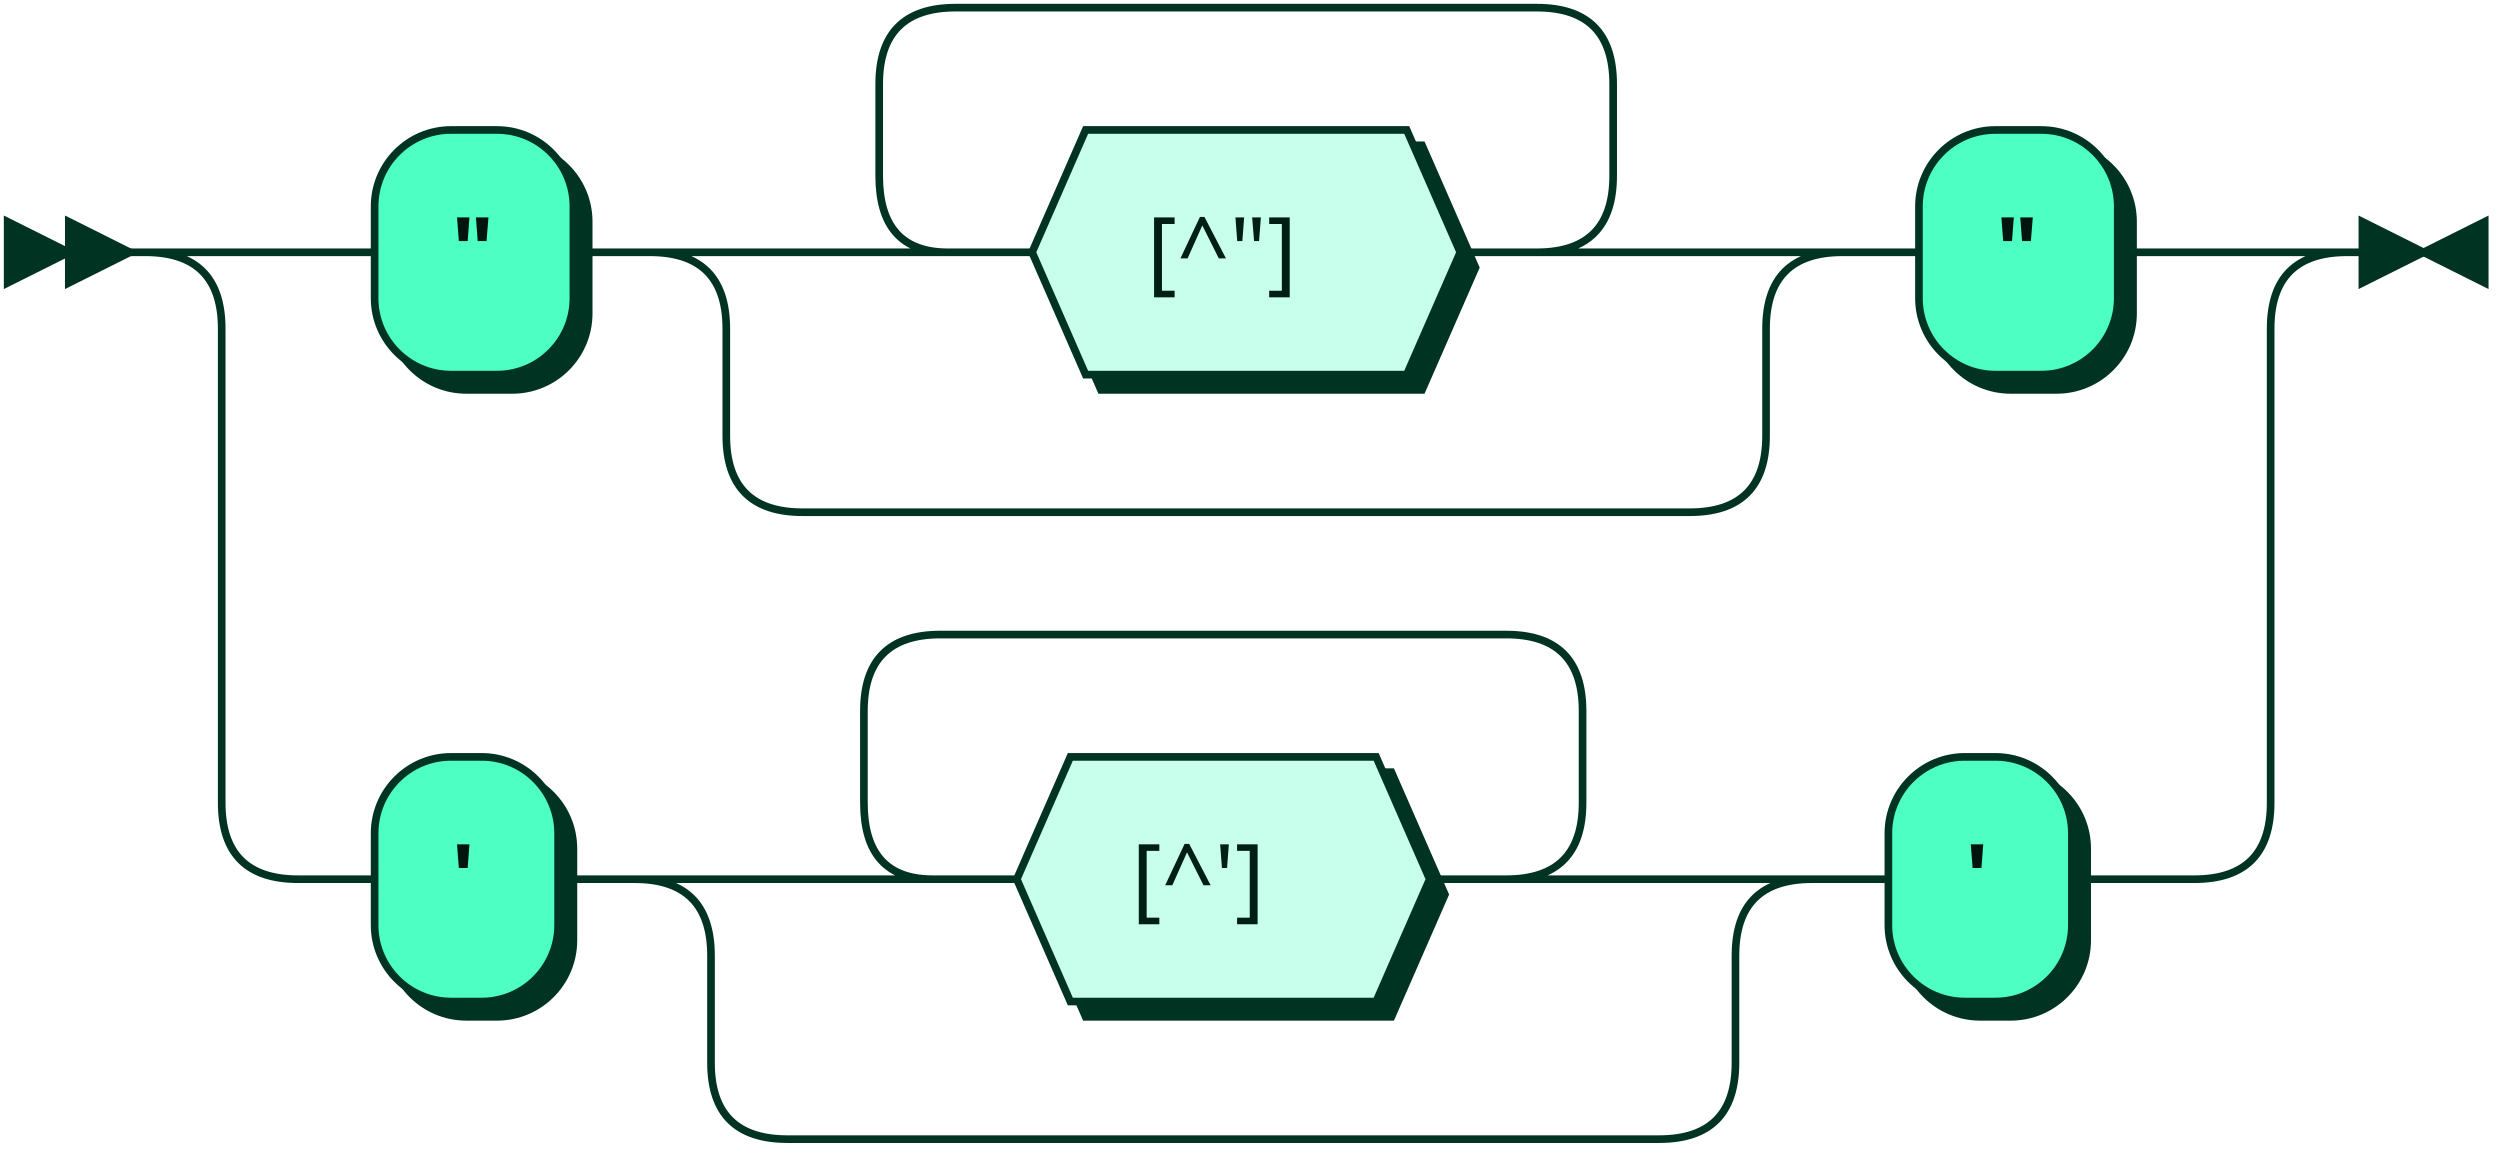
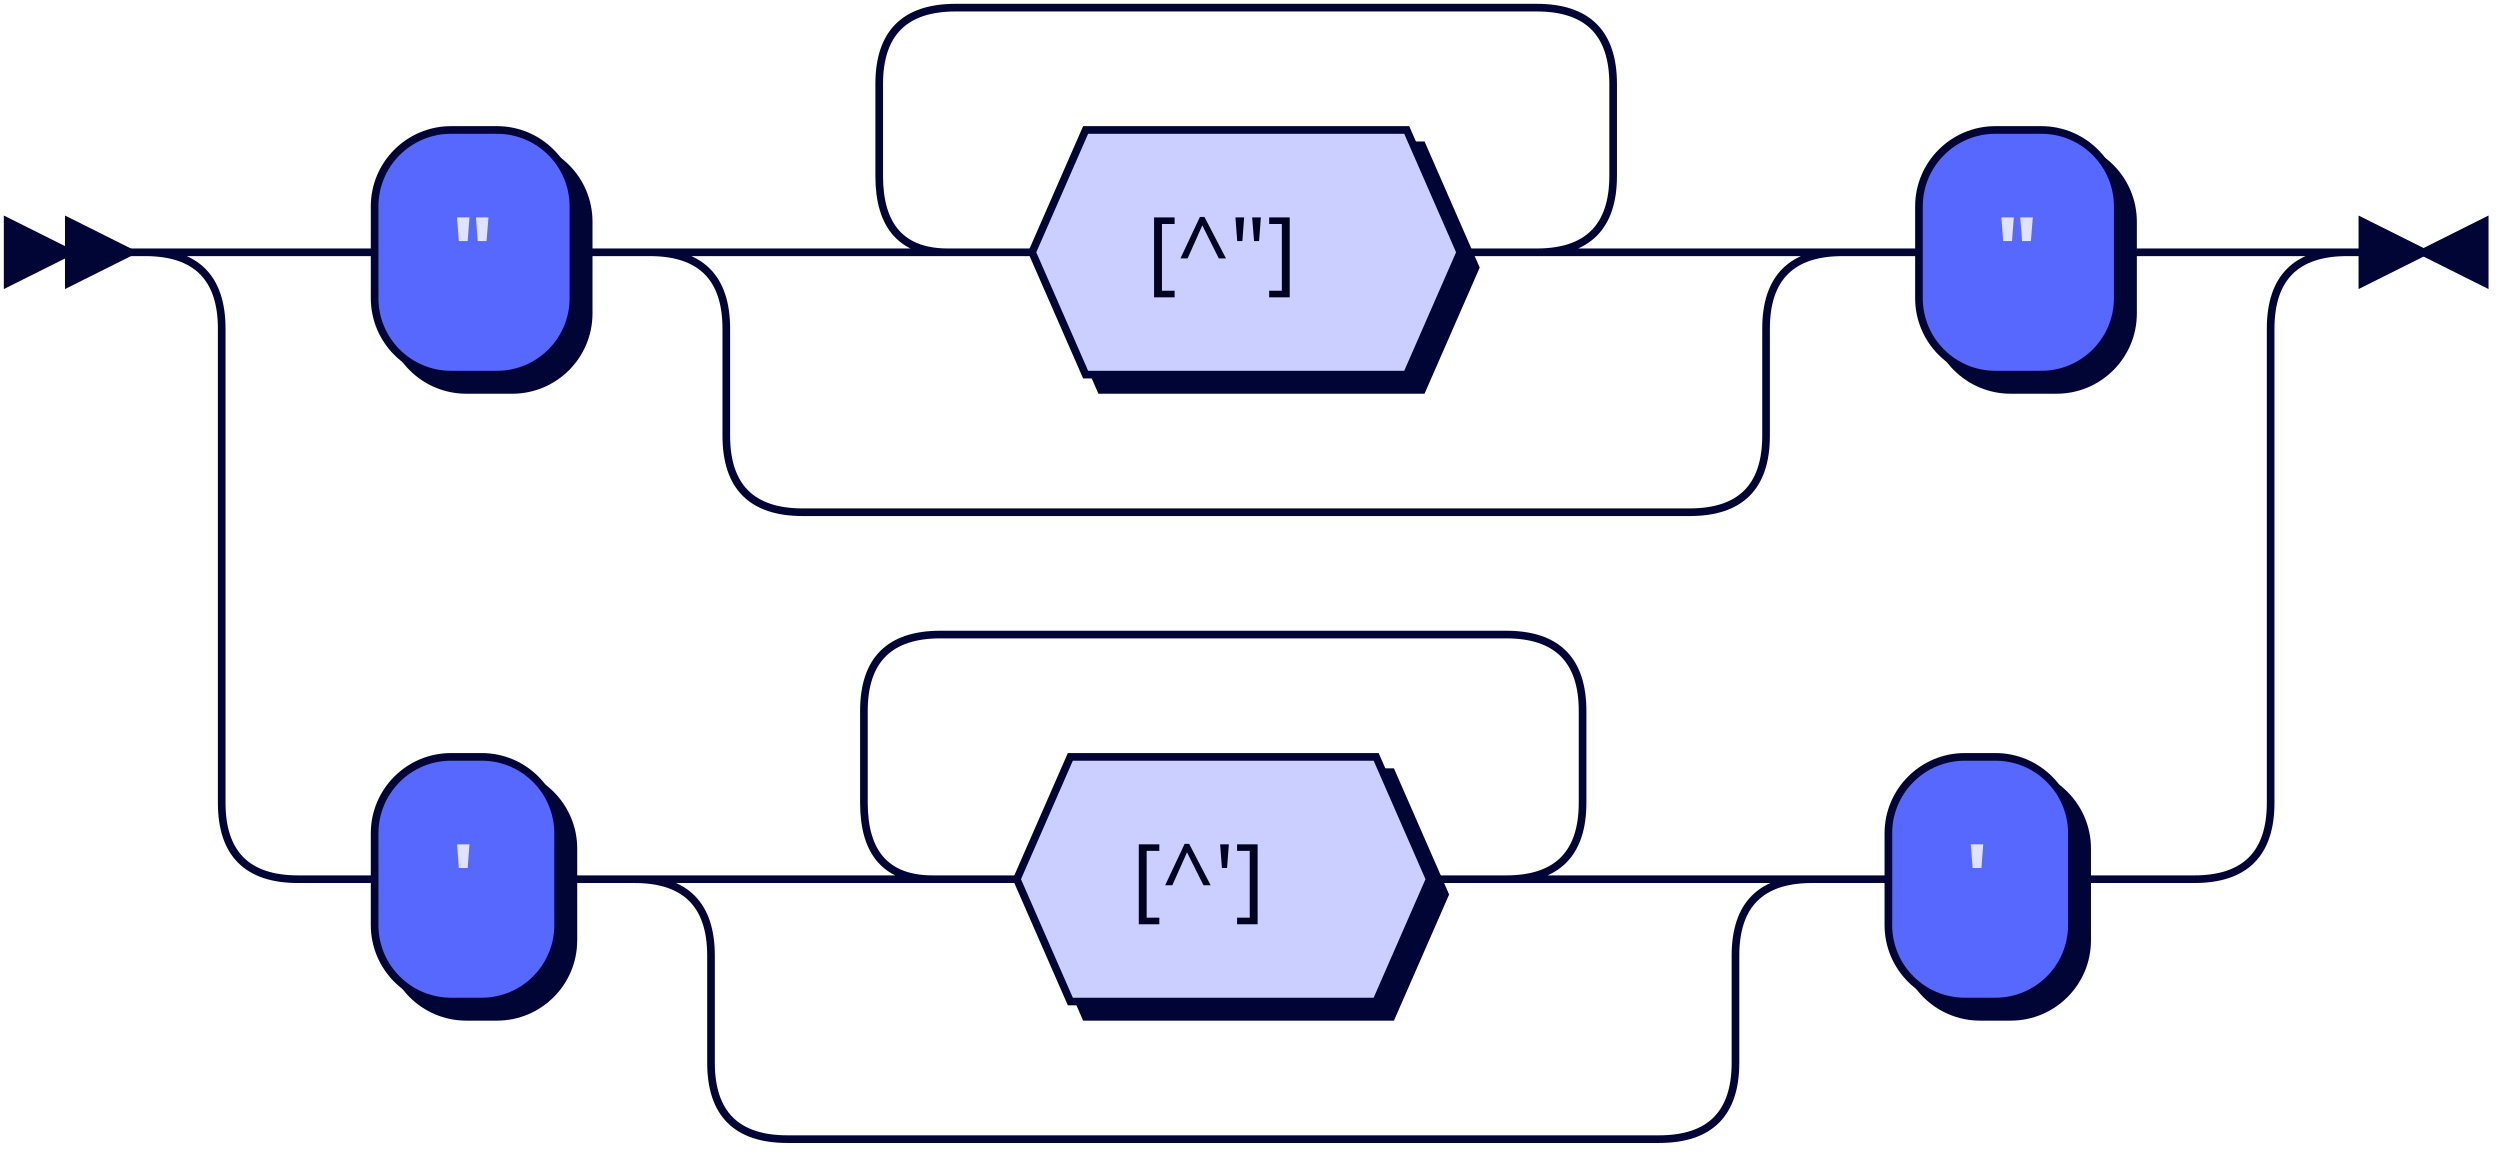
<svg xmlns="http://www.w3.org/2000/svg" width="327" height="151">
  <defs>
    <style type="text/css">
    @namespace "http://www.w3.org/2000/svg";
-     .line                 {fill: none; stroke: #003322; stroke-width: 1;}
-     .bold-line            {stroke: #00140E; shape-rendering: crispEdges; stroke-width: 2;}
-     .thin-line            {stroke: #001F14; shape-rendering: crispEdges}
-     .filled               {fill: #003322; stroke: none;}
+     .line                 {fill: none; stroke: #000535; stroke-width: 1;}
+     .bold-line            {stroke: #E0E3FF; shape-rendering: crispEdges; stroke-width: 2;}
+     .thin-line            {stroke: #00031F; shape-rendering: crispEdges}
+     .filled               {fill: #000535; stroke: none;}
    text.terminal         {font-family: Verdana, Sans-serif;
                            font-size: 12px;
-                             fill: #00140E;
+                             fill: #E0E3FF;
                            font-weight: bold;
                          }
    text.nonterminal      {font-family: Verdana, Sans-serif;
                            font-size: 12px;
-                             fill: #001A11;
+                             fill: #00031A;
                            font-weight: normal;
                          }
    text.regexp           {font-family: Verdana, Sans-serif;
                            font-size: 12px;
-                             fill: #001F14;
+                             fill: #00031F;
                            font-weight: normal;
                          }
-     rect, circle, polygon {fill: #003322; stroke: #003322;}
-     rect.terminal         {fill: #4DFFC3; stroke: #003322; stroke-width: 1;}
-     rect.nonterminal      {fill: #9EFFDF; stroke: #003322; stroke-width: 1;}
+     rect, circle, polygon {fill: #000535; stroke: #000535;}
+     rect.terminal         {fill: #5768FF; stroke: #000535; stroke-width: 1;}
+     rect.nonterminal      {fill: #A4ADFF; stroke: #000535; stroke-width: 1;}
    rect.text             {fill: none; stroke: none;}
-     polygon.regexp        {fill: #C7FFEC; stroke: #003322; stroke-width: 1;}
+     polygon.regexp        {fill: #CACFFF; stroke: #000535; stroke-width: 1;}
  </style>
  </defs>
  <polygon points="9 33 1 29 1 37" />
  <polygon points="17 33 9 29 9 37" />
  <rect x="51" y="19" width="26" height="32" rx="10" />
  <rect x="49" y="17" width="26" height="32" class="terminal" rx="10" />
  <text class="terminal" x="59" y="37">"</text>
  <polygon points="137 35 144 19 186 19 193 35 186 51 144 51" />
  <polygon points="135 33 142 17 184 17 191 33 184 49 142 49" class="regexp" />
  <text class="regexp" x="150" y="37">[^"]</text>
  <rect x="253" y="19" width="26" height="32" rx="10" />
  <rect x="251" y="17" width="26" height="32" class="terminal" rx="10" />
  <text class="terminal" x="261" y="37">"</text>
  <rect x="51" y="101" width="24" height="32" rx="10" />
  <rect x="49" y="99" width="24" height="32" class="terminal" rx="10" />
  <text class="terminal" x="59" y="119">'</text>
  <polygon points="135 117 142 101 182 101 189 117 182 133 142 133" />
  <polygon points="133 115 140 99 180 99 187 115 180 131 140 131" class="regexp" />
  <text class="regexp" x="148" y="119">[^']</text>
  <rect x="249" y="101" width="24" height="32" rx="10" />
  <rect x="247" y="99" width="24" height="32" class="terminal" rx="10" />
  <text class="terminal" x="257" y="119">'</text>
  <path class="line" d="m17 33 h2 m20 0 h10 m26 0 h10 m40 0 h10 m56 0 h10 m-96 0 l20 0 m-1 0 q-9 0 -9 -10 l0 -12 q0 -10 10 -10 m76 32 l20 0 m-20 0 q10 0 10 -10 l0 -12 q0 -10 -10 -10 m-76 0 h10 m0 0 h66 m-116 32 h20 m116 0 h20 m-156 0 q10 0 10 10 m136 0 q0 -10 10 -10 m-146 10 v14 m136 0 v-14 m-136 14 q0 10 10 10 m116 0 q10 0 10 -10 m-126 10 h10 m0 0 h106 m20 -34 h10 m26 0 h10 m-268 0 h20 m248 0 h20 m-288 0 q10 0 10 10 m268 0 q0 -10 10 -10 m-278 10 v62 m268 0 v-62 m-268 62 q0 10 10 10 m248 0 q10 0 10 -10 m-258 10 h10 m24 0 h10 m40 0 h10 m54 0 h10 m-94 0 l20 0 m-1 0 q-9 0 -9 -10 l0 -12 q0 -10 10 -10 m74 32 l20 0 m-20 0 q10 0 10 -10 l0 -12 q0 -10 -10 -10 m-74 0 h10 m0 0 h64 m-114 32 h20 m114 0 h20 m-154 0 q10 0 10 10 m134 0 q0 -10 10 -10 m-144 10 v14 m134 0 v-14 m-134 14 q0 10 10 10 m114 0 q10 0 10 -10 m-124 10 h10 m0 0 h104 m20 -34 h10 m24 0 h10 m0 0 h6 m23 -82 h-3" />
  <polygon points="317 33 325 29 325 37" />
  <polygon points="317 33 309 29 309 37" />
</svg>
